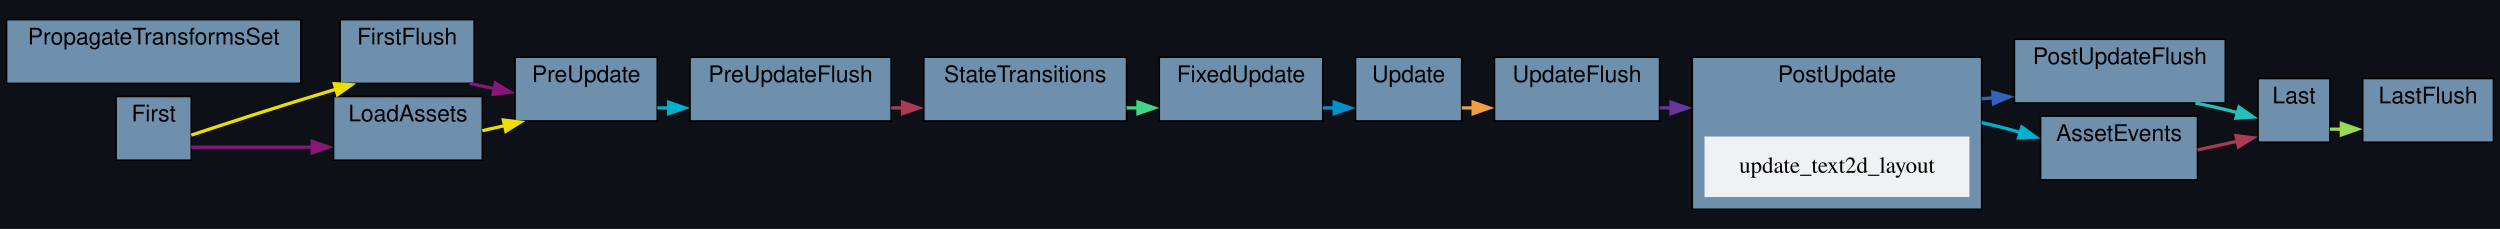
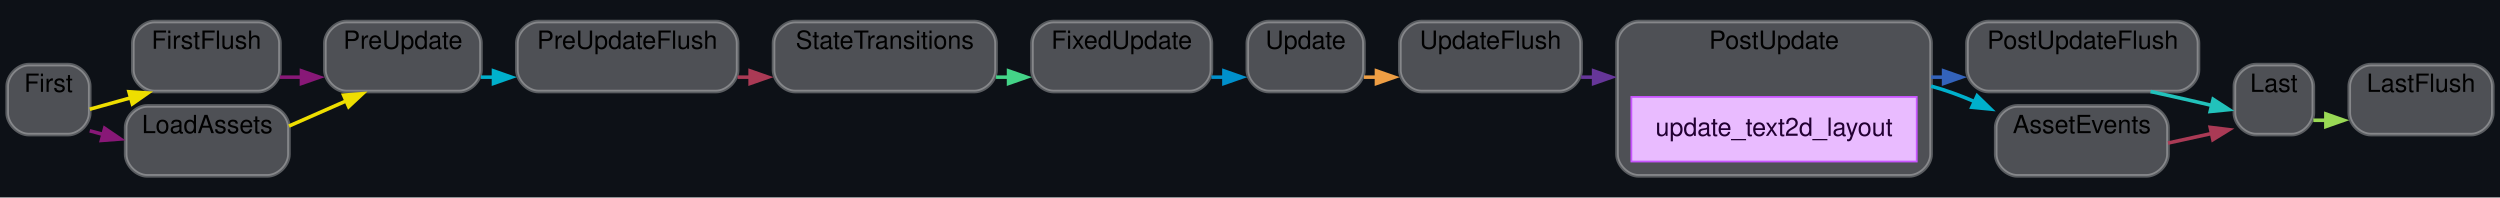
- <svg xmlns="http://www.w3.org/2000/svg" xmlns:xlink="http://www.w3.org/1999/xlink" width="1529pt" height="140pt" viewBox="0.00 0.00 1529.00 140.00">
-   <g id="graph0" class="graph" transform="scale(1 1) rotate(0) translate(4 136)">
-     <polygon fill="#0d1117" stroke="none" points="-4,4 -4,-136 1525,-136 1525,4 -4,4" />
+ <svg xmlns="http://www.w3.org/2000/svg" xmlns:xlink="http://www.w3.org/1999/xlink" width="1393pt" height="110pt" viewBox="0.00 0.00 1393.00 110.00">
+   <g id="graph0" class="graph" transform="scale(1 1) rotate(0) translate(4 106)">
+     <polygon fill="#0d1117" stroke="none" points="-4,4 -4,-106 1389,-106 1389,4 -4,4" />
    <g id="clust1" class="cluster">
      <g id="a_clust1">
        <a xlink:title="Update">
-           <polygon fill="#6f90ad" stroke="black" points="825,-62 825,-101 890,-101 890,-62 825,-62" />
-           <text text-anchor="middle" x="857.5" y="-85.8" font-family="Helvetica,sans-Serif" font-size="14.00">Update</text>
+           <path fill="#ffffff" fill-opacity="0.267" stroke="#ffffff" stroke-width="2" stroke-opacity="0.314" d="M703,-55C703,-55 744,-55 744,-55 750,-55 756,-61 756,-67 756,-67 756,-82 756,-82 756,-88 750,-94 744,-94 744,-94 703,-94 703,-94 697,-94 691,-88 691,-82 691,-82 691,-67 691,-67 691,-61 697,-55 703,-55" />
+           <text text-anchor="middle" x="723.5" y="-78.8" font-family="Helvetica,sans-Serif" font-size="14.00">Update</text>
        </a>
      </g>
    </g>
    <g id="clust2" class="cluster">
      <g id="a_clust2">
        <a xlink:title="FirstFlush">
-           <polygon fill="#6f90ad" stroke="black" points="204,-85 204,-124 286,-124 286,-85 204,-85" />
-           <text text-anchor="middle" x="245" y="-108.8" font-family="Helvetica,sans-Serif" font-size="14.00">FirstFlush</text>
+           <path fill="#ffffff" fill-opacity="0.267" stroke="#ffffff" stroke-width="2" stroke-opacity="0.314" d="M82,-55C82,-55 140,-55 140,-55 146,-55 152,-61 152,-67 152,-67 152,-82 152,-82 152,-88 146,-94 140,-94 140,-94 82,-94 82,-94 76,-94 70,-88 70,-82 70,-82 70,-67 70,-67 70,-61 76,-55 82,-55" />
+           <text text-anchor="middle" x="111" y="-78.8" font-family="Helvetica,sans-Serif" font-size="14.00">FirstFlush</text>
        </a>
      </g>
    </g>
    <g id="clust3" class="cluster">
      <g id="a_clust3">
        <a xlink:title="PreUpdateFlush">
-           <polygon fill="#6f90ad" stroke="black" points="418,-62 418,-101 541,-101 541,-62 418,-62" />
-           <text text-anchor="middle" x="479.5" y="-85.8" font-family="Helvetica,sans-Serif" font-size="14.00">PreUpdateFlush</text>
+           <path fill="#ffffff" fill-opacity="0.267" stroke="#ffffff" stroke-width="2" stroke-opacity="0.314" d="M296,-55C296,-55 395,-55 395,-55 401,-55 407,-61 407,-67 407,-67 407,-82 407,-82 407,-88 401,-94 395,-94 395,-94 296,-94 296,-94 290,-94 284,-88 284,-82 284,-82 284,-67 284,-67 284,-61 290,-55 296,-55" />
+           <text text-anchor="middle" x="345.5" y="-78.8" font-family="Helvetica,sans-Serif" font-size="14.00">PreUpdateFlush</text>
        </a>
      </g>
    </g>
    <g id="clust4" class="cluster">
      <g id="a_clust4">
        <a xlink:title="UpdateFlush">
-           <polygon fill="#6f90ad" stroke="black" points="910,-62 910,-101 1011,-101 1011,-62 910,-62" />
-           <text text-anchor="middle" x="960.5" y="-85.8" font-family="Helvetica,sans-Serif" font-size="14.00">UpdateFlush</text>
+           <path fill="#ffffff" fill-opacity="0.267" stroke="#ffffff" stroke-width="2" stroke-opacity="0.314" d="M788,-55C788,-55 865,-55 865,-55 871,-55 877,-61 877,-67 877,-67 877,-82 877,-82 877,-88 871,-94 865,-94 865,-94 788,-94 788,-94 782,-94 776,-88 776,-82 776,-82 776,-67 776,-67 776,-61 782,-55 788,-55" />
+           <text text-anchor="middle" x="826.5" y="-78.8" font-family="Helvetica,sans-Serif" font-size="14.00">UpdateFlush</text>
        </a>
      </g>
    </g>
    <g id="clust5" class="cluster">
      <g id="a_clust5">
        <a xlink:title="PostUpdateFlush">
-           <polygon fill="#6f90ad" stroke="black" points="1228,-73 1228,-112 1357,-112 1357,-73 1228,-73" />
-           <text text-anchor="middle" x="1292.5" y="-96.8" font-family="Helvetica,sans-Serif" font-size="14.00">PostUpdateFlush</text>
+           <path fill="#ffffff" fill-opacity="0.267" stroke="#ffffff" stroke-width="2" stroke-opacity="0.314" d="M1104,-55C1104,-55 1209,-55 1209,-55 1215,-55 1221,-61 1221,-67 1221,-67 1221,-82 1221,-82 1221,-88 1215,-94 1209,-94 1209,-94 1104,-94 1104,-94 1098,-94 1092,-88 1092,-82 1092,-82 1092,-67 1092,-67 1092,-61 1098,-55 1104,-55" />
+           <text text-anchor="middle" x="1156.5" y="-78.8" font-family="Helvetica,sans-Serif" font-size="14.00">PostUpdateFlush</text>
        </a>
      </g>
    </g>
    <g id="clust6" class="cluster">
      <g id="a_clust6">
        <a xlink:title="LastFlush">
-           <polygon fill="#6f90ad" stroke="black" points="1441,-49 1441,-88 1521,-88 1521,-49 1441,-49" />
-           <text text-anchor="middle" x="1481" y="-72.8" font-family="Helvetica,sans-Serif" font-size="14.00">LastFlush</text>
+           <path fill="#ffffff" fill-opacity="0.267" stroke="#ffffff" stroke-width="2" stroke-opacity="0.314" d="M1317,-31C1317,-31 1373,-31 1373,-31 1379,-31 1385,-37 1385,-43 1385,-43 1385,-58 1385,-58 1385,-64 1379,-70 1373,-70 1373,-70 1317,-70 1317,-70 1311,-70 1305,-64 1305,-58 1305,-58 1305,-43 1305,-43 1305,-37 1311,-31 1317,-31" />
+           <text text-anchor="middle" x="1345" y="-54.8" font-family="Helvetica,sans-Serif" font-size="14.00">LastFlush</text>
        </a>
      </g>
    </g>
    <g id="clust7" class="cluster">
      <g id="a_clust7">
        <a xlink:title="First">
-           <polygon fill="#6f90ad" stroke="black" points="67,-38 67,-77 113,-77 113,-38 67,-38" />
-           <text text-anchor="middle" x="90" y="-61.8" font-family="Helvetica,sans-Serif" font-size="14.00">First</text>
+           <path fill="#ffffff" fill-opacity="0.267" stroke="#ffffff" stroke-width="2" stroke-opacity="0.314" d="M12,-31C12,-31 34,-31 34,-31 40,-31 46,-37 46,-43 46,-43 46,-58 46,-58 46,-64 40,-70 34,-70 34,-70 12,-70 12,-70 6,-70 0,-64 0,-58 0,-58 0,-43 0,-43 0,-37 6,-31 12,-31" />
+           <text text-anchor="middle" x="23" y="-54.8" font-family="Helvetica,sans-Serif" font-size="14.00">First</text>
        </a>
      </g>
    </g>
    <g id="clust8" class="cluster">
      <g id="a_clust8">
        <a xlink:title="PreUpdate">
-           <polygon fill="#6f90ad" stroke="black" points="311,-62 311,-101 398,-101 398,-62 311,-62" />
-           <text text-anchor="middle" x="354.5" y="-85.8" font-family="Helvetica,sans-Serif" font-size="14.00">PreUpdate</text>
+           <path fill="#ffffff" fill-opacity="0.267" stroke="#ffffff" stroke-width="2" stroke-opacity="0.314" d="M189,-55C189,-55 252,-55 252,-55 258,-55 264,-61 264,-67 264,-67 264,-82 264,-82 264,-88 258,-94 252,-94 252,-94 189,-94 189,-94 183,-94 177,-88 177,-82 177,-82 177,-67 177,-67 177,-61 183,-55 189,-55" />
+           <text text-anchor="middle" x="220.5" y="-78.8" font-family="Helvetica,sans-Serif" font-size="14.00">PreUpdate</text>
        </a>
      </g>
    </g>
    <g id="clust9" class="cluster">
      <g id="a_clust9">
        <a xlink:title="StateTransitions">
-           <polygon fill="#6f90ad" stroke="black" points="561,-62 561,-101 685,-101 685,-62 561,-62" />
-           <text text-anchor="middle" x="623" y="-85.8" font-family="Helvetica,sans-Serif" font-size="14.00">StateTransitions</text>
+           <path fill="#ffffff" fill-opacity="0.267" stroke="#ffffff" stroke-width="2" stroke-opacity="0.314" d="M439,-55C439,-55 539,-55 539,-55 545,-55 551,-61 551,-67 551,-67 551,-82 551,-82 551,-88 545,-94 539,-94 539,-94 439,-94 439,-94 433,-94 427,-88 427,-82 427,-82 427,-67 427,-67 427,-61 433,-55 439,-55" />
+           <text text-anchor="middle" x="489" y="-78.8" font-family="Helvetica,sans-Serif" font-size="14.00">StateTransitions</text>
        </a>
      </g>
    </g>
    <g id="clust10" class="cluster">
      <g id="a_clust10">
        <a xlink:title="FixedUpdate">
-           <polygon fill="#6f90ad" stroke="black" points="705,-62 705,-101 805,-101 805,-62 705,-62" />
-           <text text-anchor="middle" x="755" y="-85.8" font-family="Helvetica,sans-Serif" font-size="14.00">FixedUpdate</text>
+           <path fill="#ffffff" fill-opacity="0.267" stroke="#ffffff" stroke-width="2" stroke-opacity="0.314" d="M583,-55C583,-55 659,-55 659,-55 665,-55 671,-61 671,-67 671,-67 671,-82 671,-82 671,-88 665,-94 659,-94 659,-94 583,-94 583,-94 577,-94 571,-88 571,-82 571,-82 571,-67 571,-67 571,-61 577,-55 583,-55" />
+           <text text-anchor="middle" x="621" y="-78.8" font-family="Helvetica,sans-Serif" font-size="14.00">FixedUpdate</text>
        </a>
      </g>
    </g>
    <g id="clust11" class="cluster">
      <g id="a_clust11">
        <a xlink:title="PostUpdate">
-           <polygon fill="#6f90ad" stroke="black" points="1031,-8 1031,-101 1208,-101 1208,-8 1031,-8" />
-           <text text-anchor="middle" x="1119.5" y="-85.8" font-family="Helvetica,sans-Serif" font-size="14.00">PostUpdate</text>
+           <path fill="#ffffff" fill-opacity="0.267" stroke="#ffffff" stroke-width="2" stroke-opacity="0.314" d="M909,-8C909,-8 1060,-8 1060,-8 1066,-8 1072,-14 1072,-20 1072,-20 1072,-82 1072,-82 1072,-88 1066,-94 1060,-94 1060,-94 909,-94 909,-94 903,-94 897,-88 897,-82 897,-82 897,-20 897,-20 897,-14 903,-8 909,-8" />
+           <text text-anchor="middle" x="984.5" y="-78.8" font-family="Helvetica,sans-Serif" font-size="14.00">PostUpdate</text>
        </a>
      </g>
    </g>
    <g id="clust12" class="cluster">
      <g id="a_clust12">
        <a xlink:title="Last">
-           <polygon fill="#6f90ad" stroke="black" points="1377,-49 1377,-88 1421,-88 1421,-49 1377,-49" />
-           <text text-anchor="middle" x="1399" y="-72.8" font-family="Helvetica,sans-Serif" font-size="14.00">Last</text>
+           <path fill="#ffffff" fill-opacity="0.267" stroke="#ffffff" stroke-width="2" stroke-opacity="0.314" d="M1253,-31C1253,-31 1273,-31 1273,-31 1279,-31 1285,-37 1285,-43 1285,-43 1285,-58 1285,-58 1285,-64 1279,-70 1273,-70 1273,-70 1253,-70 1253,-70 1247,-70 1241,-64 1241,-58 1241,-58 1241,-43 1241,-43 1241,-37 1247,-31 1253,-31" />
+           <text text-anchor="middle" x="1263" y="-54.8" font-family="Helvetica,sans-Serif" font-size="14.00">Last</text>
        </a>
      </g>
    </g>
    <g id="clust13" class="cluster">
      <g id="a_clust13">
-         <a xlink:title="PropagateTransformsSet">
-           <polygon fill="#6f90ad" stroke="black" points="0,-85 0,-124 180,-124 180,-85 0,-85" />
-           <text text-anchor="middle" x="90" y="-108.8" font-family="Helvetica,sans-Serif" font-size="14.00">PropagateTransformsSet</text>
+         <a xlink:title="LoadAssets">
+           <path fill="#ffffff" fill-opacity="0.267" stroke="#ffffff" stroke-width="2" stroke-opacity="0.314" d="M78,-8C78,-8 145,-8 145,-8 151,-8 157,-14 157,-20 157,-20 157,-35 157,-35 157,-41 151,-47 145,-47 145,-47 78,-47 78,-47 72,-47 66,-41 66,-35 66,-35 66,-20 66,-20 66,-14 72,-8 78,-8" />
+           <text text-anchor="middle" x="111.5" y="-31.8" font-family="Helvetica,sans-Serif" font-size="14.00">LoadAssets</text>
        </a>
      </g>
    </g>
    <g id="clust14" class="cluster">
      <g id="a_clust14">
-         <a xlink:title="LoadAssets">
-           <polygon fill="#6f90ad" stroke="black" points="200,-38 200,-77 291,-77 291,-38 200,-38" />
-           <text text-anchor="middle" x="245.5" y="-61.8" font-family="Helvetica,sans-Serif" font-size="14.00">LoadAssets</text>
-         </a>
-       </g>
-     </g>
-     <g id="clust15" class="cluster">
-       <g id="a_clust15">
        <a xlink:title="AssetEvents">
-           <polygon fill="#6f90ad" stroke="black" points="1244,-26 1244,-65 1340,-65 1340,-26 1244,-26" />
-           <text text-anchor="middle" x="1292" y="-49.8" font-family="Helvetica,sans-Serif" font-size="14.00">AssetEvents</text>
+           <path fill="#ffffff" fill-opacity="0.267" stroke="#ffffff" stroke-width="2" stroke-opacity="0.314" d="M1120,-8C1120,-8 1192,-8 1192,-8 1198,-8 1204,-14 1204,-20 1204,-20 1204,-35 1204,-35 1204,-41 1198,-47 1192,-47 1192,-47 1120,-47 1120,-47 1114,-47 1108,-41 1108,-35 1108,-35 1108,-20 1108,-20 1108,-14 1114,-8 1120,-8" />
+           <text text-anchor="middle" x="1156" y="-31.8" font-family="Helvetica,sans-Serif" font-size="14.00">AssetEvents</text>
        </a>
      </g>
    </g>
    <g id="edge7" class="edge">
      <g id="a_edge7">
        <a xlink:title="Update → UpdateFlush">
-           <path fill="none" stroke="#ee9e44" stroke-width="2" d="M890,-70C892.35,-70 894.77,-70 897.22,-70" />
-           <polygon fill="#ee9e44" stroke="#ee9e44" stroke-width="2" points="896.97,-73.5 906.97,-70 896.97,-66.5 896.97,-73.5" />
+           <path fill="none" stroke="#ee9e44" stroke-width="2" d="M756,-63C758.35,-63 760.77,-63 763.22,-63" />
+           <polygon fill="#ee9e44" stroke="#ee9e44" stroke-width="2" points="762.97,-66.5 772.97,-63 762.97,-59.5 762.97,-66.5" />
        </a>
      </g>
    </g>
    <g id="edge2" class="edge">
      <g id="a_edge2">
        <a xlink:title="FirstFlush → PreUpdate">
-           <path fill="none" stroke="#881877" stroke-width="2" d="M283.2,-85C288.17,-83.94 293.34,-82.82 298.52,-81.71" />
-           <polygon fill="#881877" stroke="#881877" stroke-width="2" points="299,-85.19 308.04,-79.66 297.53,-78.34 299,-85.19" />
+           <path fill="none" stroke="#881877" stroke-width="2" d="M152,-63C155.98,-63 160.07,-63 164.17,-63" />
+           <polygon fill="#881877" stroke="#881877" stroke-width="2" points="163.98,-66.5 173.98,-63 163.98,-59.5 163.98,-66.5" />
        </a>
      </g>
    </g>
    <g id="edge4" class="edge">
      <g id="a_edge4">
        <a xlink:title="PreUpdateFlush → StateTransitions">
-           <path fill="none" stroke="#aa3a55" stroke-width="2" d="M541,-70C543.39,-70 545.8,-70 548.21,-70" />
-           <polygon fill="#aa3a55" stroke="#aa3a55" stroke-width="2" points="547.98,-73.5 557.98,-70 547.98,-66.5 547.98,-73.5" />
+           <path fill="none" stroke="#aa3a55" stroke-width="2" d="M407,-63C409.39,-63 411.8,-63 414.21,-63" />
+           <polygon fill="#aa3a55" stroke="#aa3a55" stroke-width="2" points="413.98,-66.5 423.98,-63 413.98,-59.5 413.98,-66.5" />
        </a>
      </g>
    </g>
    <g id="edge8" class="edge">
      <g id="a_edge8">
        <a xlink:title="UpdateFlush → PostUpdate">
-           <path fill="none" stroke="#663699" stroke-width="2" d="M1011,-70C1013.31,-70 1015.65,-70 1018.03,-70" />
-           <polygon fill="#663699" stroke="#663699" stroke-width="2" points="1017.97,-73.5 1027.97,-70 1017.97,-66.5 1017.97,-73.5" />
+           <path fill="none" stroke="#663699" stroke-width="2" d="M877,-63C879.31,-63 881.66,-63 884.05,-63" />
+           <polygon fill="#663699" stroke="#663699" stroke-width="2" points="883.97,-66.5 893.97,-63 883.97,-59.5 883.97,-66.5" />
        </a>
      </g>
    </g>
    <g id="edge10" class="edge">
      <g id="a_edge10">
        <a xlink:title="PostUpdateFlush → Last">
-           <path fill="none" stroke="#22c2bb" stroke-width="2" d="M1338.71,-73C1344.88,-71.76 1351.11,-70.41 1357,-69 1359.46,-68.41 1361.99,-67.77 1364.52,-67.09" />
-           <polygon fill="#22c2bb" stroke="#22c2bb" stroke-width="2" points="1365.41,-70.48 1374.09,-64.4 1363.51,-63.74 1365.41,-70.48" />
+           <path fill="none" stroke="#22c2bb" stroke-width="2" d="M1194.29,-55C1203.06,-53.08 1212.37,-51 1221,-49 1223.44,-48.44 1225.96,-47.84 1228.5,-47.24" />
+           <polygon fill="#22c2bb" stroke="#22c2bb" stroke-width="2" points="1229.16,-50.68 1238.06,-44.93 1227.52,-43.88 1229.16,-50.68" />
        </a>
      </g>
    </g>
    <g id="edge1" class="edge">
      <g id="a_edge1">
        <a xlink:title="First → FirstFlush">
-           <path fill="none" stroke="#eede00" stroke-width="2" d="M113,-53.38C134.95,-60.67 169.69,-72 200,-81 200.56,-81.17 201.13,-81.33 201.7,-81.5" />
-           <polygon fill="#eede00" stroke="#eede00" stroke-width="2" points="200.48,-84.79 211.06,-84.17 202.4,-78.06 200.48,-84.79" />
+           <path fill="none" stroke="#eede00" stroke-width="2" d="M46,-45.14C53.02,-47.1 61.02,-49.33 68.95,-51.54" />
+           <polygon fill="#eede00" stroke="#eede00" stroke-width="2" points="67.85,-54.87 78.43,-54.19 69.74,-48.13 67.85,-54.87" />
        </a>
      </g>
    </g>
    <g id="edge13" class="edge">
      <g id="a_edge13">
        <a xlink:title="First → LoadAssets">
-           <path fill="none" stroke="#881877" stroke-width="2" d="M113,-46C132.35,-46 161.38,-46 187.19,-46" />
-           <polygon fill="#881877" stroke="#881877" stroke-width="2" points="186.98,-49.5 196.98,-46 186.98,-42.5 186.98,-49.5" />
+           <path fill="none" stroke="#881877" stroke-width="2" d="M46,-33.12C48.46,-32.46 51.05,-31.77 53.71,-31.05" />
+           <polygon fill="#881877" stroke="#881877" stroke-width="2" points="54.32,-34.51 63.08,-28.55 52.51,-27.75 54.32,-34.51" />
        </a>
      </g>
    </g>
    <g id="edge3" class="edge">
      <g id="a_edge3">
        <a xlink:title="PreUpdate → PreUpdateFlush">
-           <path fill="none" stroke="#00b0cc" stroke-width="2" d="M398,-70C400.39,-70 402.82,-70 405.28,-70" />
-           <polygon fill="#00b0cc" stroke="#00b0cc" stroke-width="2" points="404.98,-73.5 414.98,-70 404.98,-66.5 404.98,-73.5" />
+           <path fill="none" stroke="#00b0cc" stroke-width="2" d="M264,-63C266.39,-63 268.82,-63 271.28,-63" />
+           <polygon fill="#00b0cc" stroke="#00b0cc" stroke-width="2" points="270.98,-66.5 280.98,-63 270.98,-59.5 270.98,-66.5" />
        </a>
      </g>
    </g>
    <g id="edge5" class="edge">
      <g id="a_edge5">
        <a xlink:title="StateTransitions → FixedUpdate">
-           <path fill="none" stroke="#44d488" stroke-width="2" d="M685,-70C687.39,-70 689.79,-70 692.19,-70" />
-           <polygon fill="#44d488" stroke="#44d488" stroke-width="2" points="691.98,-73.5 701.98,-70 691.98,-66.5 691.98,-73.5" />
+           <path fill="none" stroke="#44d488" stroke-width="2" d="M551,-63C553.39,-63 555.79,-63 558.19,-63" />
+           <polygon fill="#44d488" stroke="#44d488" stroke-width="2" points="557.98,-66.5 567.98,-63 557.98,-59.5 557.98,-66.5" />
        </a>
      </g>
    </g>
    <g id="edge6" class="edge">
      <g id="a_edge6">
        <a xlink:title="FixedUpdate → Update">
-           <path fill="none" stroke="#0090cc" stroke-width="2" d="M805,-70C807.37,-70 809.75,-70 812.11,-70" />
-           <polygon fill="#0090cc" stroke="#0090cc" stroke-width="2" points="811.98,-73.5 821.98,-70 811.98,-66.5 811.98,-73.5" />
+           <path fill="none" stroke="#0090cc" stroke-width="2" d="M671,-63C673.37,-63 675.75,-63 678.11,-63" />
+           <polygon fill="#0090cc" stroke="#0090cc" stroke-width="2" points="677.98,-66.5 687.98,-63 677.98,-59.5 677.98,-66.5" />
        </a>
      </g>
    </g>
    <g id="edge9" class="edge">
      <g id="a_edge9">
        <a xlink:title="PostUpdate → PostUpdateFlush">
-           <path fill="none" stroke="#3363bb" stroke-width="2" d="M1208,-75.65C1210.36,-75.8 1212.72,-75.95 1215.07,-76.1" />
-           <polygon fill="#3363bb" stroke="#3363bb" stroke-width="2" points="1214.78,-79.59 1224.98,-76.74 1215.23,-72.6 1214.78,-79.59" />
+           <path fill="none" stroke="#3363bb" stroke-width="2" d="M1072,-63C1074.39,-63 1076.79,-63 1079.17,-63" />
+           <polygon fill="#3363bb" stroke="#3363bb" stroke-width="2" points="1078.98,-66.5 1088.98,-63 1078.98,-59.5 1078.98,-66.5" />
        </a>
      </g>
    </g>
    <g id="edge14" class="edge">
      <g id="a_edge14">
        <a xlink:title="PostUpdate → AssetEvents">
-           <path fill="none" stroke="#00b0cc" stroke-width="2" d="M1208,-61C1215.77,-59.36 1223.84,-57.25 1231.75,-54.95" />
-           <polygon fill="#00b0cc" stroke="#00b0cc" stroke-width="2" points="1232.57,-58.36 1241.11,-52.09 1230.52,-51.67 1232.57,-58.36" />
+           <path fill="none" stroke="#00b0cc" stroke-width="2" d="M1072,-58C1080.06,-55.83 1088.25,-52.82 1096.19,-49.4" />
+           <polygon fill="#00b0cc" stroke="#00b0cc" stroke-width="2" points="1097.64,-52.59 1105.25,-45.22 1094.71,-46.24 1097.64,-52.59" />
        </a>
      </g>
    </g>
    <g id="node12" class="node">
      <g id="a_node12">
        <a xlink:title="bevy_text::text2d::update_text2d_layout">
-           <polygon fill="#eff1f3" stroke="#eff1f3" points="1200,-52 1039,-52 1039,-16 1200,-16 1200,-52" />
-           <text text-anchor="middle" x="1119.5" y="-30.3" font-family="Times,serif" font-size="14.00">update_text2d_layout</text>
+           <polygon fill="#e9bbff" stroke="#c855ff" points="1064,-52 905,-52 905,-16 1064,-16 1064,-52" />
+           <text text-anchor="middle" x="984.5" y="-30.3" font-family="Helvetica,sans-Serif" font-size="14.00" fill="#220032">update_text2d_layout</text>
        </a>
      </g>
    </g>
    <g id="edge11" class="edge">
      <g id="a_edge11">
        <a xlink:title="Last → LastFlush">
-           <path fill="none" stroke="#99d955" stroke-width="2" d="M1421,-57C1423.31,-57 1425.74,-57 1428.23,-57" />
-           <polygon fill="#99d955" stroke="#99d955" stroke-width="2" points="1427.98,-60.5 1437.98,-57 1427.98,-53.5 1427.98,-60.5" />
+           <path fill="none" stroke="#99d955" stroke-width="2" d="M1285,-39C1287.31,-39 1289.74,-39 1292.23,-39" />
+           <polygon fill="#99d955" stroke="#99d955" stroke-width="2" points="1291.98,-42.5 1301.98,-39 1291.98,-35.5 1291.98,-42.5" />
        </a>
      </g>
    </g>
    <g id="edge12" class="edge">
      <g id="a_edge12">
        <a xlink:title="LoadAssets → PreUpdate">
-           <path fill="none" stroke="#eede00" stroke-width="2" d="M291,-56.09C295.6,-57.12 300.28,-58.18 304.91,-59.21" />
-           <polygon fill="#eede00" stroke="#eede00" stroke-width="2" points="303.87,-62.57 314.39,-61.34 305.4,-55.74 303.87,-62.57" />
+           <path fill="none" stroke="#eede00" stroke-width="2" d="M157,-35.76C167.76,-40.49 179.01,-45.43 188.91,-49.78" />
+           <polygon fill="#eede00" stroke="#eede00" stroke-width="2" points="187.46,-52.97 198.03,-53.79 190.28,-46.56 187.46,-52.97" />
        </a>
      </g>
    </g>
    <g id="edge15" class="edge">
      <g id="a_edge15">
        <a xlink:title="AssetEvents → Last">
-           <path fill="none" stroke="#aa3a55" stroke-width="2" d="M1340,-44.29C1348.25,-46.1 1356.69,-47.95 1364.48,-49.66" />
-           <polygon fill="#aa3a55" stroke="#aa3a55" stroke-width="2" points="1363.53,-53.03 1374.04,-51.75 1365.02,-46.19 1363.53,-53.03" />
+           <path fill="none" stroke="#aa3a55" stroke-width="2" d="M1204,-26.29C1212.25,-28.1 1220.69,-29.95 1228.48,-31.66" />
+           <polygon fill="#aa3a55" stroke="#aa3a55" stroke-width="2" points="1227.53,-35.03 1238.04,-33.75 1229.02,-28.19 1227.53,-35.03" />
        </a>
      </g>
    </g>
  </g>
</svg>
